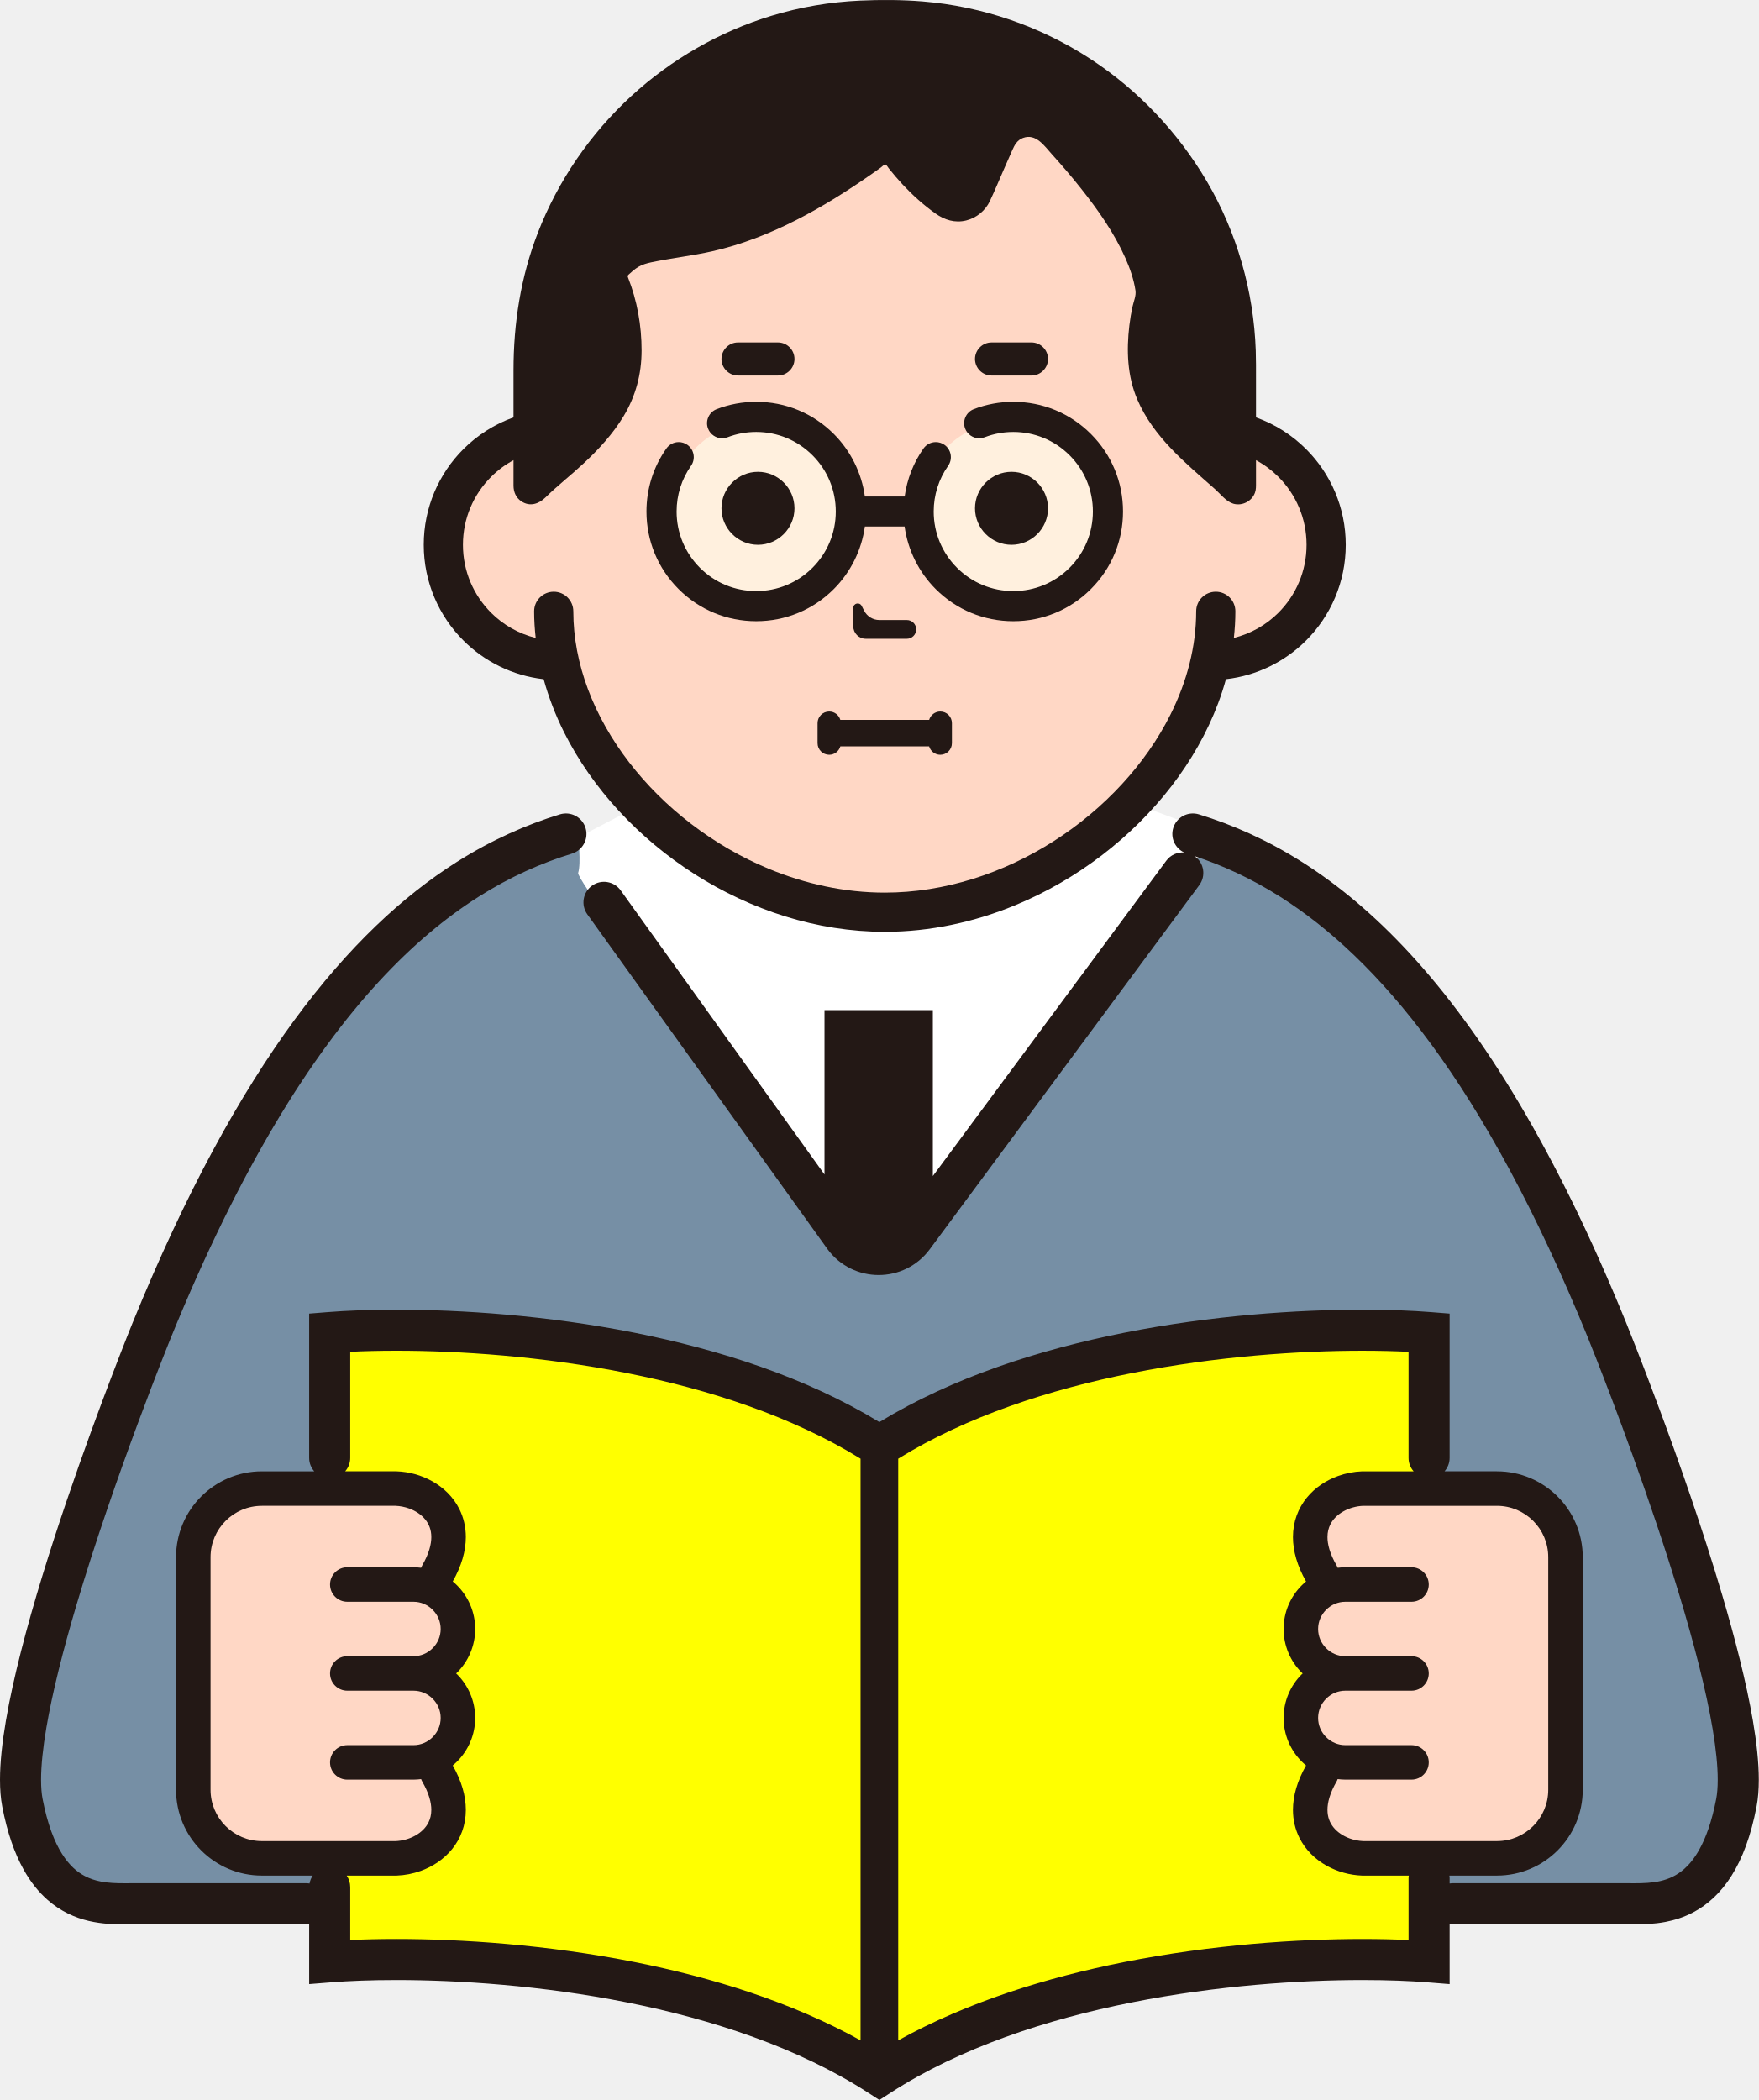
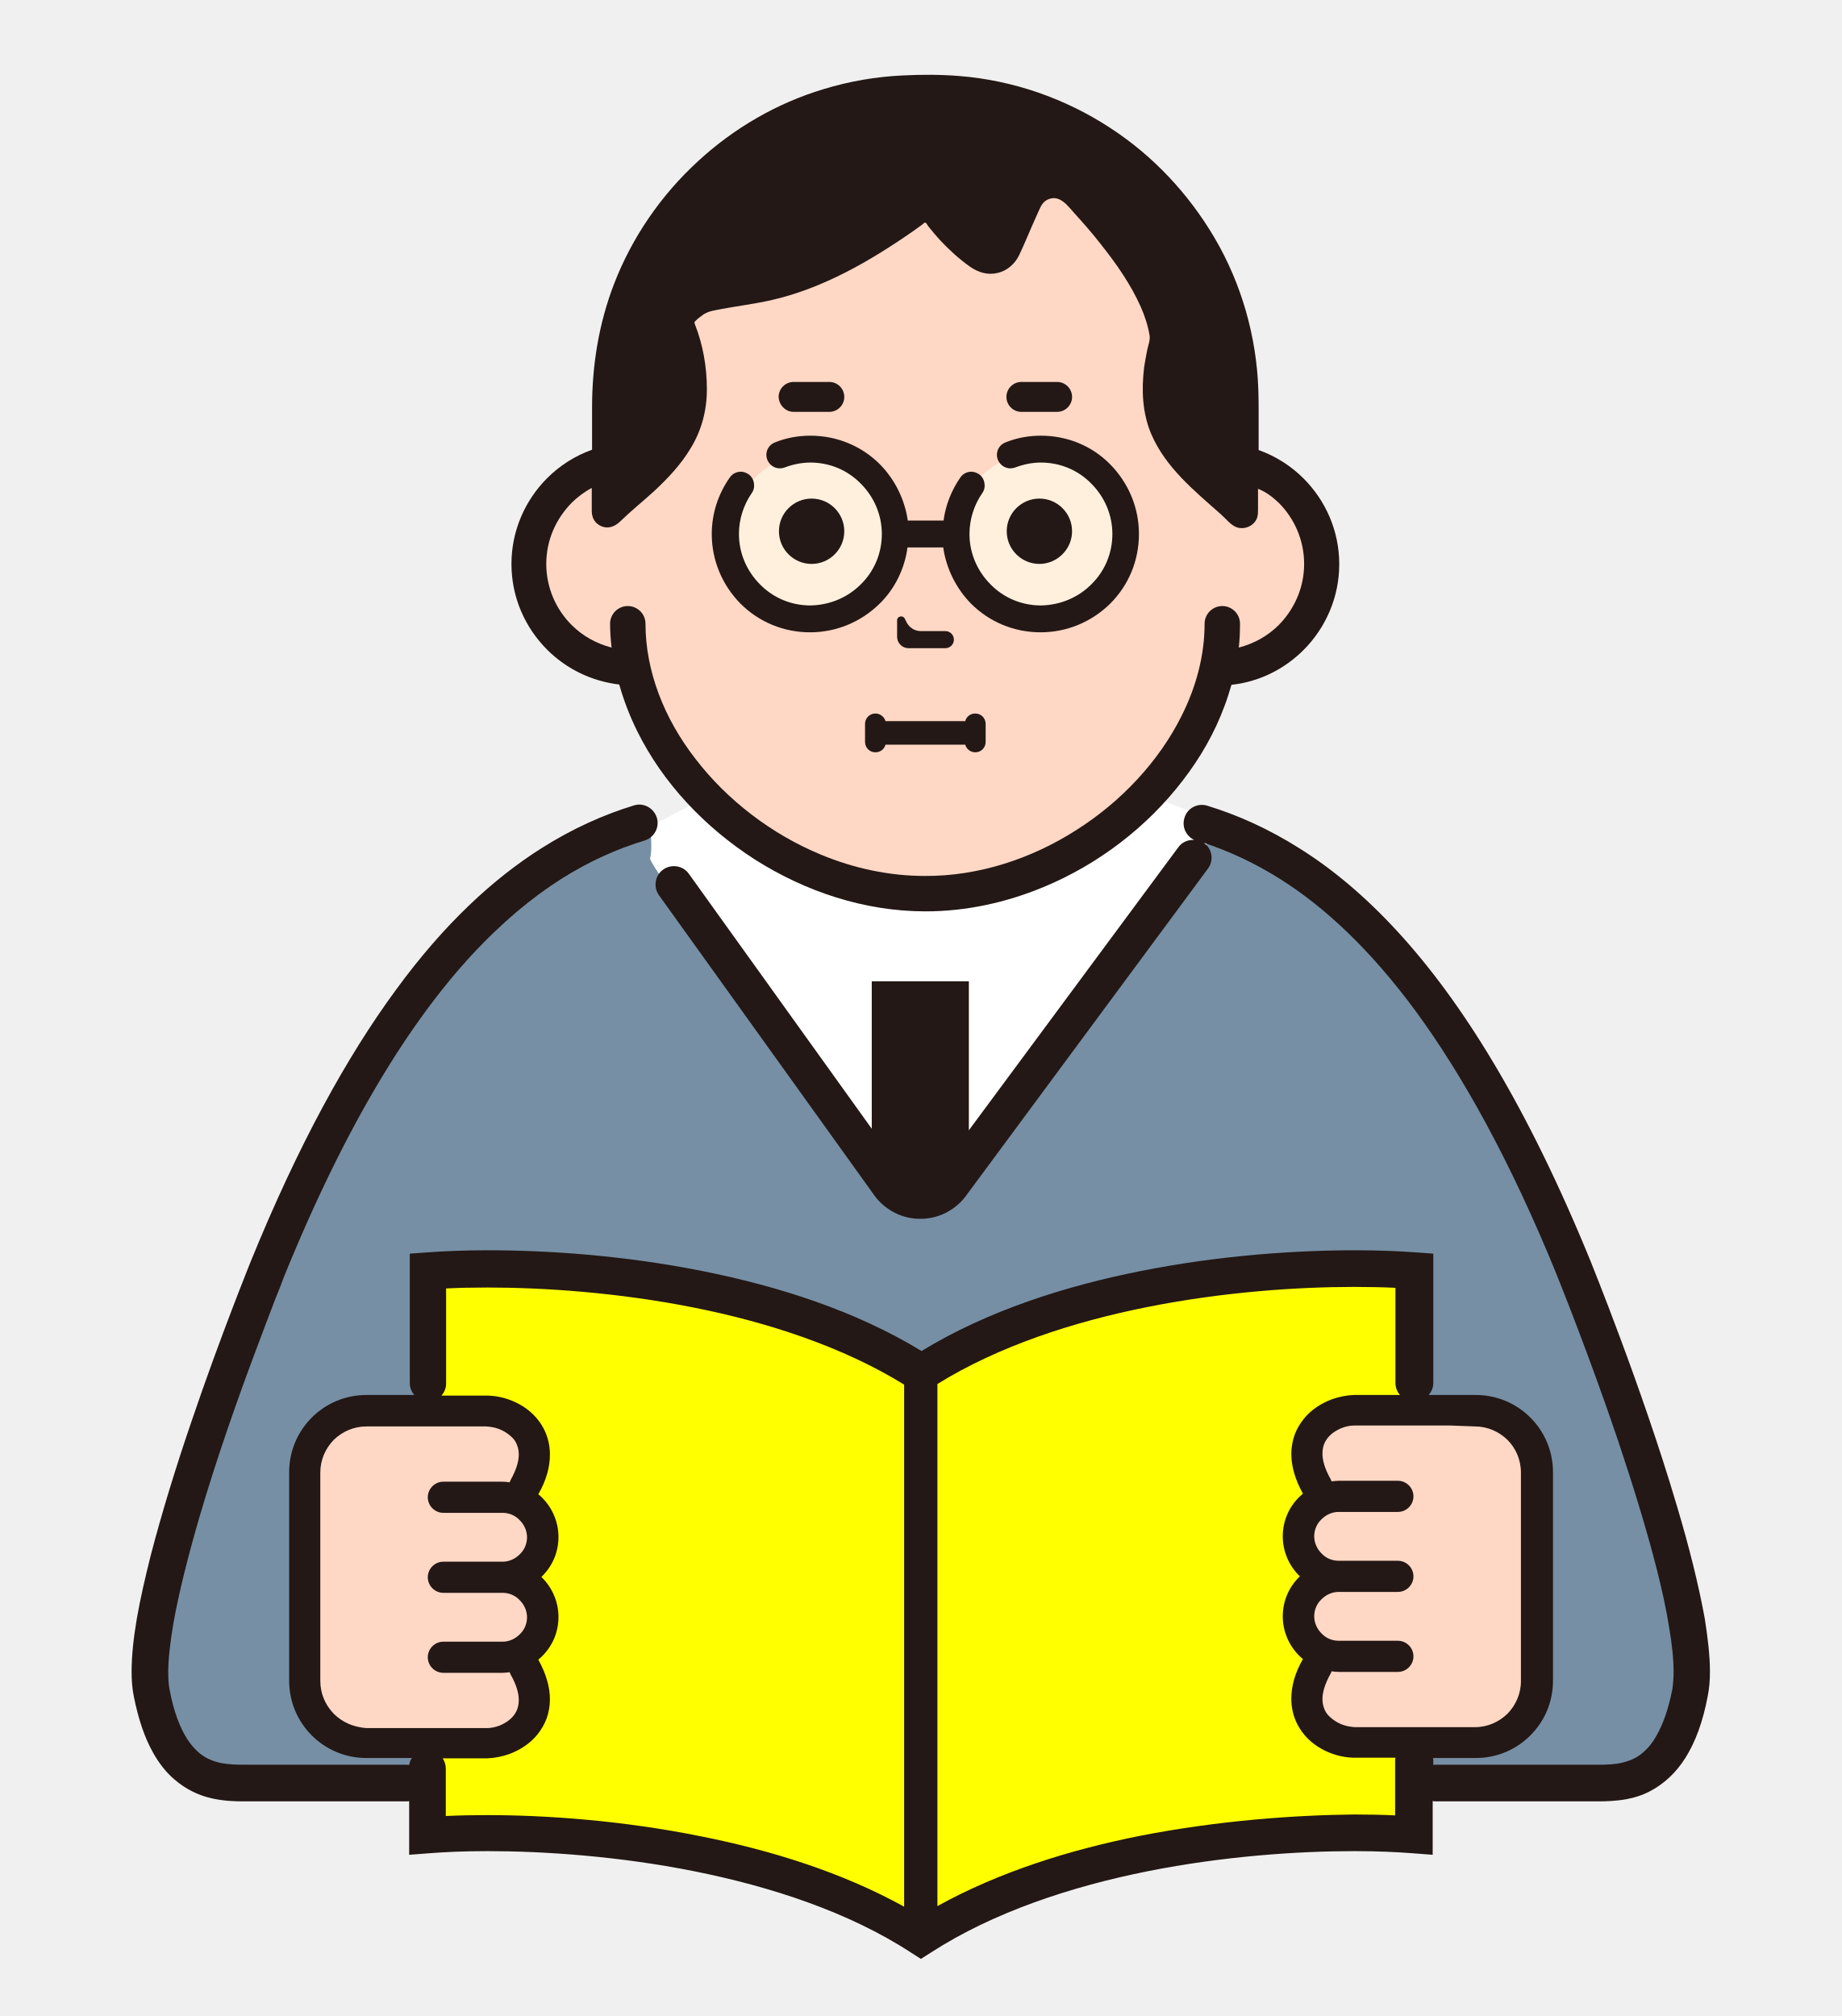
- <svg xmlns="http://www.w3.org/2000/svg" version="1.1" id="_x31_2" x="0px" y="0px" viewBox="0 0 603 720" style="enable-background:new 0 0 603 720;" xml:space="preserve">
+ <svg xmlns="http://www.w3.org/2000/svg" version="1.1" id="_x31_2" x="0px" y="0px" viewBox="0 0 603 660.3" style="enable-background:new 0 0 603 660.3;" xml:space="preserve">
  <style type="text/css">
	.st0{fill:#768FA5;}
	.st1{fill:#FFFFFF;}
- 	.st2{fill:#FF6F3D;}
+ 	.st2{fill:#FFFF00;}
	.st3{fill:#FFE6D4;}
	.st4{fill:#FFD7C5;}
	.st5{fill:#FFF0DE;}
	.st6{fill:#231815;}
</style>
  <g>
-     <path class="st0" d="M497.813,652.722c0,0,48.995,0,60.082,0s30.491,1.385,37.421-34.642c6.93-36.028-44.35-162.012-44.35-162.012   c-48.052-117.986-98.483-156.782-141.997-170.128H194.031c-43.513,13.346-93.944,52.143-141.997,170.128   c0,0-51.279,125.984-44.35,162.012s26.332,34.642,37.42,34.642s60.082,0,60.082,0H497.813z" style="opacity: 1;" />
-     <path class="st1" d="M198.216,287.128c0,0,1.074,8.706,0.009,12.158c-1.065,3.452,89.967,121.547,89.967,121.547   s9.719,7.573,16.644,6.801c6.923-0.771,16.22-12.583,16.22-12.583l95.765-129.111l-46.992-17.654   c-39.807-25.617-90.699-26.451-131.324-2.154L198.216,287.128z" style="opacity: 1;" />
-     <path class="st2" d="M301.498,495.855c-60.088-38.863-152.658-41.849-188.458-38.98v215.762c35.8-2.868,128.37,0.117,188.458,38.98   c60.092-38.863,152.661-41.848,188.462-38.98V456.875C454.159,454.007,361.591,456.992,301.498,495.855z" style="opacity: 1; stroke: none; stroke-width: 7px; fill: rgb(255, 255, 0);" />
-     <ellipse class="st3" cx="303.334" cy="109.11" rx="113.488" ry="107.475" style="opacity: 1; stroke: none; stroke-width: 7px;" />
-     <path class="st4" d="M417.49,147.118L417.49,147.118v-11.714c0-52.776-55.067-103.161-113.488-103.161   S190.514,82.628,190.514,135.404v11.89c-20.193,1.852-36.011,18.823-36.011,39.495c0,21.296,16.784,38.668,37.847,39.625   c10.003,46.174,59.488,86.345,111.651,86.345c52.146,0,101.615-40.144,111.641-86.298h1.846c21.914,0,39.679-17.762,39.679-39.672   C457.168,164.88,439.403,147.118,417.49,147.118z" style="opacity: 1;" />
-     <path class="st5" d="M292.728,175.969c0,17.523-14.208,31.728-31.733,31.728c-17.526,0-31.734-14.205-31.734-31.728   c0-17.522,14.208-31.727,31.734-31.727C278.52,144.242,292.728,158.447,292.728,175.969z" style="opacity: 1;" />
-     <path class="st5" d="M378.525,175.969c0,17.523-14.208,31.728-31.733,31.728c-17.526,0-31.734-14.205-31.734-31.728   c0-17.522,14.208-31.727,31.734-31.727C364.317,144.242,378.525,158.447,378.525,175.969z" style="opacity: 1;" />
-     <path class="st4" d="M464.837,606.2h5.947l-0.132-2.25h-5.815c-7.547,0-13.722-6.174-13.722-13.72s6.175-13.719,13.722-13.719   h4.207l-0.251-4.282h-1.715c-7.547,0-21.084-6.173-21.084-13.719s13.538-13.719,21.084-13.719h0.106l-0.251-4.29   c-7.479-0.08-13.576-6.215-13.576-13.711c0-7.546,6.175-13.72,13.721-13.72h52.741c7.557,3.723,14.994,11.507,14.994,24.694v49.821   c-0.329,21.3-1.7,35.988-6.516,46.227c-1.898,1.292-4.055,2.075-6.344,2.075l-57.117-2.25c-7.547,0-13.722-6.173-13.722-13.719   S457.29,606.2,464.837,606.2z" style="opacity: 1;" />
-     <path class="st4" d="M138.163,606.2h-5.948l0.132-2.25h5.816c7.547,0,13.721-6.174,13.721-13.72s-6.175-13.719-13.721-13.719   h-4.207l0.251-4.282h1.714c7.548,0,21.084-6.173,21.084-13.719s-13.537-13.719-21.084-13.719h-0.106l0.251-4.29   c7.48-0.08,13.576-6.215,13.576-13.711c0-7.546-6.174-13.72-13.721-13.72h-52.74c-7.558,3.723-14.995,11.507-14.995,24.694v49.821   c0.329,21.3,1.7,35.988,6.517,46.227c1.898,1.292,4.054,2.075,6.343,2.075l57.117-2.25c7.547,0,13.721-6.173,13.721-13.719   S145.71,606.2,138.163,606.2z" style="opacity: 1;" />
-     <path class="st6" d="M590.416,546.731c-13.462-45.508-32.887-93.201-32.93-93.316c-24.251-59.533-49.231-99.471-74.042-126.419   c-12.403-13.468-24.769-23.673-36.916-31.378c-12.145-7.707-24.066-12.904-35.494-16.407c-3.717-1.14-7.655,0.948-8.795,4.665   c-1.038,3.383,0.617,6.925,3.724,8.398c-2.305-0.146-4.634,0.831-6.11,2.826v0l-80.028,108.12v-56.891h-18.572h-18.572v56.356   l-69.875-97.411c-2.266-3.159-6.665-3.883-9.824-1.618c-3.16,2.266-3.884,6.663-1.618,9.822l82.36,114.815l0.034,0.046   c2.146,2.904,4.903,5.139,7.923,6.61c3.022,1.475,6.301,2.205,9.572,2.205c3.271,0,6.55-0.73,9.572-2.205   c3.02-1.471,5.778-3.707,7.923-6.61l92.423-124.866c2.313-3.125,1.654-7.533-1.471-9.845c-0.063-0.047-0.134-0.074-0.199-0.118   c9.524,3.138,19.355,7.571,29.484,13.995c16.566,10.513,33.959,26.345,51.733,50.567c17.767,24.215,35.877,56.815,53.728,100.651   c0-0.001,0.04,0.097,0.123,0.303c1.288,3.182,12.465,30.984,23.276,63.125c5.405,16.065,10.718,33.218,14.649,48.842   c1.966,7.809,3.586,15.235,4.703,21.912c1.12,6.672,1.727,12.609,1.723,17.308c0.002,2.618-0.189,4.845-0.517,6.538   c-1.499,7.805-3.581,13.432-5.814,17.422c-1.679,2.998-3.426,5.084-5.159,6.616c-2.603,2.281-5.225,3.426-8.09,4.114   c-2.855,0.676-5.914,0.792-8.949,0.787c-0.833,0-1.664-0.007-2.495-0.007c-5.544,0-20.564,0-34.199,0c-6.817,0-13.288,0-18.055,0   c-4.767,0-7.821,0-7.829,0c-0.278,0-0.543,0.05-0.813,0.082v-1.856c0-0.29-0.051-0.567-0.086-0.848h16.274   c8.115,0.003,15.516-3.305,20.827-8.625c5.321-5.311,8.629-12.71,8.626-20.822v-79.715c0.003-8.113-3.306-15.512-8.626-20.823   c-5.311-5.32-12.712-8.628-20.827-8.625h-9.223h-8.701c1.067-1.234,1.735-2.822,1.735-4.581v-49.492l-6.477-0.519   c-6.331-0.507-14.251-0.831-23.381-0.831c-22.204,0.003-51.546,1.912-81.854,7.94c-28.836,5.752-58.552,15.209-83.789,30.597   c-25.235-15.388-54.951-24.845-83.786-30.597c-30.308-6.029-59.65-7.937-81.854-7.94c-9.13,0-17.05,0.323-23.382,0.831l-6.477,0.52   v49.492c0,1.759,0.668,3.347,1.735,4.581h-8.7h-9.224c-8.115-0.003-15.515,3.305-20.826,8.625c-5.321,5.31-8.63,12.71-8.627,20.823   v79.715c-0.003,8.113,3.306,15.512,8.627,20.822c5.311,5.32,12.712,8.628,20.826,8.625h17.407   c-0.546,0.801-0.916,1.725-1.093,2.717c-0.31-0.042-0.617-0.095-0.938-0.095c0,0-48.995,0-60.082,0   c-0.831,0-1.662,0.007-2.495,0.007c-2.698,0.004-5.415-0.085-7.99-0.583c-1.934-0.373-3.775-0.96-5.547-1.893   c-2.647-1.414-5.247-3.565-7.816-7.617c-2.549-4.046-4.972-10.064-6.659-18.847c-0.328-1.692-0.52-3.92-0.517-6.538   c-0.004-4.851,0.643-11.02,1.833-17.956c2.076-12.155,5.78-26.685,10.173-41.534c6.589-22.287,14.72-45.334,21.194-62.77   c3.237-8.72,6.061-16.04,8.073-21.174c1.006-2.567,1.809-4.587,2.359-5.963c0.275-0.688,0.487-1.214,0.63-1.567   c0.142-0.353,0.213-0.526,0.213-0.527c23.802-58.453,48.064-96.906,71.359-122.189c11.65-12.648,23.054-22.018,34.102-29.028   c11.051-7.008,21.751-11.665,32.079-14.835c3.717-1.14,5.806-5.077,4.665-8.793c-1.14-3.716-5.078-5.805-8.795-4.665l0,0   c-11.428,3.503-23.349,8.7-35.494,16.407c-18.227,11.56-36.919,28.736-55.543,54.128C82.3,375.143,63.701,408.76,45.514,453.413   c-0.032,0.08-11.319,27.807-22.642,61.11c-5.662,16.657-11.335,34.703-15.622,51.465c-2.143,8.384-3.942,16.447-5.216,23.896   c-1.271,7.455-2.03,14.279-2.034,20.328c0.002,3.274,0.221,6.327,0.771,9.197c1.718,8.922,4.199,15.989,7.351,21.632   c2.361,4.227,5.117,7.644,8.131,10.301c4.518,4.004,9.567,6.19,14.182,7.263c4.624,1.084,8.854,1.157,12.175,1.162   c0.905,0,1.743-0.007,2.495-0.007c11.088,0,60.082,0,60.082,0c0.278,0,0.543-0.05,0.813-0.082v20.584l7.603-0.609   c5.875-0.472,13.462-0.786,22.254-0.786c21.398-0.003,49.954,1.863,79.105,7.669c29.158,5.79,58.892,15.563,82.713,30.991   l3.824,2.473l3.824-2.473c23.822-15.427,53.558-25.2,82.716-30.99c29.152-5.806,57.708-7.673,79.105-7.669   c8.792,0,16.379,0.314,22.253,0.786l7.604,0.61v-20.584c0.27,0.031,0.535,0.082,0.813,0.082c0.008,0,3.062,0,7.829,0   c14.299,0,43.938,0,52.254,0c0.752,0,1.59,0.007,2.495,0.007c2.952-0.004,6.622-0.065,10.649-0.836   c3.018-0.579,6.25-1.574,9.453-3.263c4.816-2.518,9.459-6.639,13.173-12.58c3.733-5.947,6.631-13.645,8.564-23.68   c0.549-2.869,0.769-5.922,0.771-9.196c-0.004-6.05-0.763-12.874-2.034-20.328C598.735,576.854,594.904,561.916,590.416,546.731z    M513.189,516.278c4.885,0.003,9.254,1.963,12.462,5.161c3.199,3.207,5.159,7.575,5.162,12.46v79.715   c-0.003,4.884-1.963,9.252-5.162,12.459c-3.208,3.198-7.576,5.158-12.462,5.161h-45.832c-1.522-0.06-3.123-0.369-4.613-0.912   c-2.272-0.821-4.242-2.163-5.543-3.776c-0.657-0.81-1.163-1.686-1.518-2.665c-0.353-0.981-0.563-2.072-0.564-3.366   c-0.001-2.424,0.766-5.654,3.139-9.744c0.149-0.256,0.252-0.524,0.359-0.792c0.864,0.108,1.737,0.182,2.628,0.182h22.684   c3.267,0,5.915-2.648,5.915-5.914c0-3.266-2.648-5.913-5.915-5.913l-22.684,0c-2.563-0.002-4.868-1.036-6.587-2.746   c-1.71-1.718-2.745-4.024-2.747-6.586c0.001-2.562,1.037-4.868,2.747-6.586c1.719-1.711,4.024-2.745,6.587-2.747h22.684   c3.267,0,5.915-2.648,5.915-5.913c0-3.266-2.648-5.913-5.915-5.913v0h-22.684c-2.563-0.002-4.868-1.036-6.587-2.746   c-1.71-1.719-2.745-4.024-2.747-6.586c0.001-2.562,1.036-4.867,2.747-6.586c1.719-1.71,4.024-2.745,6.587-2.746h22.684   c3.267,0,5.915-2.648,5.915-5.913c0-3.266-2.648-5.914-5.915-5.914l-22.684,0c-0.891,0-1.764,0.074-2.628,0.182   c-0.107-0.268-0.21-0.536-0.359-0.792c-2.373-4.092-3.14-7.321-3.139-9.745c0.005-1.724,0.367-3.091,0.97-4.312   c0.902-1.813,2.453-3.359,4.498-4.509c2.017-1.14,4.485-1.812,6.781-1.896h36.6H513.189z M77.349,626.073   c-3.199-3.208-5.159-7.575-5.162-12.459v-79.715c0.003-4.884,1.963-9.252,5.162-12.46c3.208-3.198,7.577-5.158,12.462-5.161h9.224   h36.609c1.521,0.06,3.122,0.369,4.613,0.911c2.272,0.821,4.241,2.162,5.543,3.775c0.657,0.81,1.163,1.686,1.518,2.665   c0.353,0.981,0.563,2.072,0.564,3.366c0.001,2.423-0.766,5.653-3.139,9.745c-0.149,0.256-0.252,0.525-0.359,0.792   c-0.864-0.109-1.737-0.183-2.628-0.182h-22.684c-3.267,0-5.915,2.647-5.915,5.914c0,3.266,2.648,5.914,5.915,5.914l22.684,0   c2.563,0.002,4.868,1.036,6.587,2.746c1.71,1.719,2.745,4.024,2.747,6.586c-0.001,2.562-1.036,4.867-2.747,6.586   c-1.719,1.71-4.024,2.745-6.587,2.746h-22.684c-3.267,0-5.915,2.647-5.915,5.914c0,3.266,2.648,5.914,5.915,5.914v0h22.684   c2.562,0.002,4.868,1.036,6.587,2.747c1.711,1.719,2.746,4.024,2.747,6.586c-0.001,2.562-1.036,4.867-2.747,6.586   c-1.719,1.71-4.024,2.745-6.587,2.746h-22.684c-3.267,0-5.915,2.647-5.915,5.914c0,3.266,2.648,5.914,5.915,5.914l22.684,0   c0.891,0,1.764-0.074,2.628-0.182c0.107,0.267,0.211,0.536,0.359,0.792v0c2.373,4.09,3.14,7.32,3.139,9.744   c-0.005,1.724-0.367,3.091-0.97,4.312c-0.902,1.813-2.453,3.359-4.499,4.509c-2.018,1.14-4.485,1.813-6.781,1.897H89.811   C84.926,631.231,80.557,629.271,77.349,626.073z M135.856,664.79c-5.777,0-11.065,0.13-15.776,0.354v-18.128   c0-1.467-0.45-2.827-1.218-3.955h17.064l0.099-0.004c2.796-0.104,5.591-0.647,8.269-1.618c4.007-1.458,7.798-3.89,10.688-7.435   c1.439-1.77,2.636-3.819,3.46-6.097c0.826-2.277,1.272-4.776,1.271-7.392c-0.001-4.807-1.491-9.926-4.484-15.218   c0.515-0.426,1.009-0.875,1.48-1.347c3.817-3.808,6.213-9.126,6.212-14.949c0.001-5.823-2.394-11.141-6.212-14.95   c-0.104-0.104-0.22-0.195-0.326-0.297c0.106-0.102,0.223-0.193,0.326-0.297c3.817-3.808,6.213-9.126,6.212-14.949   c0.001-5.823-2.395-11.141-6.212-14.949c-0.471-0.472-0.965-0.921-1.48-1.347c2.993-5.293,4.483-10.411,4.484-15.218   c0.005-3.488-0.799-6.766-2.214-9.592c-2.126-4.256-5.524-7.431-9.296-9.544c-3.787-2.116-7.987-3.246-12.179-3.405l-0.106-0.004   h-17.573c1.067-1.234,1.735-2.822,1.735-4.581v-36.392c4.632-0.232,9.931-0.373,15.778-0.373   c21.398-0.003,49.953,1.863,79.104,7.67c28.099,5.581,56.718,14.876,80.079,29.349v199.432   c-23.769-13.192-50.923-21.56-77.332-26.828C187.402,666.701,158.06,664.793,135.856,664.79z M385.289,672.73   c-26.41,5.267-53.564,13.636-77.335,26.827V500.125c23.363-14.474,51.982-23.769,80.082-29.35   c29.151-5.806,57.707-7.673,79.105-7.669c5.847,0,11.146,0.141,15.778,0.373v36.392c0,1.759,0.668,3.347,1.735,4.581h-17.569   l-0.11,0.004c-2.796,0.104-5.591,0.647-8.269,1.617c-4.007,1.458-7.798,3.889-10.688,7.435c-1.439,1.77-2.636,3.819-3.46,6.097   c-0.826,2.277-1.272,4.776-1.271,7.392c0.001,4.807,1.491,9.925,4.484,15.218c-0.515,0.426-1.009,0.875-1.48,1.347   c-3.817,3.808-6.213,9.126-6.212,14.949c-0.001,5.823,2.395,11.141,6.212,14.949c0.104,0.104,0.22,0.195,0.326,0.297   c-0.106,0.102-0.223,0.193-0.326,0.297c-3.817,3.808-6.213,9.126-6.211,14.95c-0.001,5.823,2.395,11.141,6.212,14.949   c0.471,0.472,0.965,0.92,1.48,1.347c-2.993,5.292-4.483,10.411-4.484,15.217c-0.005,3.488,0.799,6.766,2.214,9.592   c2.126,4.256,5.524,7.431,9.295,9.545c3.787,2.116,7.986,3.246,12.178,3.406l0.106,0.004h15.925   c-0.034,0.281-0.086,0.557-0.086,0.848v21.235c-4.712-0.224-10-0.353-15.776-0.354C444.94,664.793,415.597,666.701,385.289,672.73z   " style="opacity: 1;" />
-     <path class="st6" d="M322.38,243.946c-1.81,0-3.343,1.213-3.826,2.877h-30.438c-0.481-1.66-2.015-2.877-3.829-2.877   c-2.196,0-3.983,1.786-3.983,3.982v6.872c0,2.197,1.787,3.984,3.983,3.984c1.81,0,3.343-1.214,3.826-2.877h30.438   c0.48,1.659,2.014,2.877,3.828,2.877c2.196,0,3.983-1.787,3.983-3.984v-6.872C326.363,245.733,324.576,243.946,322.38,243.946z" style="opacity: 1;" />
-     <path class="st6" d="M272.391,174.278L272.391,174.278c0-6.882-5.631-12.513-12.514-12.513c-6.884,0-12.516,5.631-12.516,12.512   v0.001c0,6.881,5.632,12.512,12.516,12.512C266.76,186.789,272.391,181.159,272.391,174.278z" style="opacity: 1;" />
-     <path class="st6" d="M359.307,174.278L359.307,174.278c0-6.882-5.632-12.513-12.515-12.513c-6.883,0-12.516,5.631-12.516,12.512   v0.001c0,6.881,5.632,12.512,12.516,12.512C353.674,186.789,359.307,181.159,359.307,174.278z" style="opacity: 1;" />
-     <path class="st6" d="M310.905,219.011c1.776,0,3.215-1.44,3.215-3.215s-1.439-3.214-3.215-3.214h-9.396   c-2.21,0-4.235-1.238-5.242-3.205l-0.845-1.646c-0.727-1.421-2.873-0.903-2.873,0.693v6.288c0,2.374,1.925,4.299,4.299,4.299   H310.905z" style="opacity: 1;" />
-     <path class="st6" d="M339.948,128.749h13.688c3.118,0,5.67-2.552,5.67-5.67c0-3.119-2.552-5.67-5.67-5.67h-13.688   c-3.119,0-5.672,2.551-5.672,5.67C334.276,126.197,336.829,128.749,339.948,128.749z" style="opacity: 1;" />
-     <path class="st6" d="M253.033,128.749h13.688c3.119,0,5.67-2.552,5.67-5.67c0-3.119-2.551-5.67-5.67-5.67h-13.688   c-3.119,0-5.672,2.551-5.672,5.67C247.361,126.197,249.914,128.749,253.033,128.749z" style="opacity: 1;" />
-     <path class="st6" d="M347.399,137.766c-4.667,0-9.223,0.847-13.543,2.515c-2.657,1.027-3.984,4.023-2.958,6.679   c0.764,1.977,2.701,3.305,4.82,3.305c0.637,0,1.263-0.117,1.861-0.348c3.129-1.208,6.435-1.82,9.825-1.821   c7.283,0.002,14.136,2.841,19.295,7.99c5.151,5.158,7.99,12.01,7.991,19.292c-0.002,7.281-2.84,14.132-7.991,19.29   c-5.16,5.152-12.012,7.989-19.295,7.99c-7.284-0.002-14.137-2.839-19.296-7.99c-5.152-5.158-7.99-12.01-7.992-19.291   c0.002-5.646,1.712-11.064,4.944-15.667c0.794-1.129,1.1-2.499,0.863-3.858c-0.236-1.359-0.989-2.544-2.118-3.338   c-0.875-0.615-1.902-0.94-2.967-0.94c-1.683,0-3.263,0.82-4.23,2.195c-3.408,4.841-5.631,10.52-6.447,16.457h-13.639   c-1.112-8.082-4.881-15.677-10.657-21.445c-7.098-7.104-16.542-11.017-26.604-11.017c-4.667,0-9.224,0.847-13.543,2.515   c-2.657,1.027-3.985,4.023-2.958,6.679c0.764,1.977,2.701,3.305,4.819,3.305c0.637,0,1.263-0.117,1.861-0.348   c3.129-1.208,6.434-1.82,9.824-1.821c7.284,0.002,14.135,2.841,19.294,7.99c5.152,5.158,7.99,12.01,7.993,19.292   c-0.002,7.281-2.84,14.132-7.991,19.29c-5.16,5.152-12.012,7.989-19.296,7.99c-7.283-0.002-14.136-2.839-19.295-7.99   c-5.152-5.158-7.99-12.01-7.993-19.291c0.002-5.646,1.713-11.064,4.945-15.667c0.794-1.129,1.1-2.499,0.863-3.858   c-0.237-1.359-0.989-2.544-2.118-3.338c-0.875-0.615-1.901-0.94-2.966-0.94c-1.683,0-3.263,0.82-4.23,2.195   c-4.468,6.346-6.827,13.818-6.826,21.608c-0.002,10.052,3.911,19.497,11.019,26.594c7.097,7.105,16.541,11.017,26.609,11.017   c10.05,0,19.494-3.912,26.591-11.016c5.776-5.768,9.545-13.363,10.658-21.444h13.622c1.112,8.081,4.882,15.676,10.657,21.444   c7.098,7.105,16.542,11.017,26.601,11.017h0.009c10.05,0,19.495-3.913,26.591-11.016c7.108-7.099,11.021-16.544,11.019-26.595   c0.002-10.052-3.911-19.498-11.018-26.596C366.905,141.678,357.462,137.766,347.399,137.766z" style="opacity: 1;" />
-     <path class="st6" d="M430.532,120.221c-0.687-20.327-6.452-40.502-16.772-58.045c-9.86-16.76-23.451-31.201-39.751-41.865   c-17.213-11.26-37.158-18.14-57.664-19.819c-7.084-0.58-14.349-0.607-21.455-0.288c-10.321,0.463-20.578,2.221-30.46,5.232   c-17.791,5.422-34.272,14.901-47.965,27.478c-14.078,12.928-25.148,29.061-32.06,46.885c-5.871,15.137-8.346,31.01-8.346,47.194   c0,5.371,0,10.742,0,16.113c-6.532,2.336-12.395,6.085-17.186,10.881c-8.386,8.374-13.593,20.014-13.589,32.802v0.001   c-0.003,12.788,5.204,24.428,13.589,32.802c7.203,7.211,16.827,12.061,27.517,13.278c1.717,6.212,4.046,12.282,6.965,18.117   c9.734,19.434,25.584,36.444,44.783,48.71c19.201,12.25,41.829,19.773,65.197,19.781c15.575-0.001,30.833-3.355,44.954-9.21   c21.18-8.794,39.843-23.189,53.356-40.74c6.753-8.779,12.214-18.359,16.002-28.452c1.013-2.7,1.896-5.441,2.661-8.209   c10.679-1.222,20.292-6.069,27.489-13.274c8.386-8.374,13.593-20.014,13.589-32.802v-0.001   c0.003-12.789-5.204-24.428-13.589-32.802c-4.79-4.795-10.651-8.544-17.182-10.88c0-4.379,0-8.758,0-13.136   C430.614,126.72,430.643,123.469,430.532,120.221z M438.293,163.488c5.975,5.984,9.65,14.18,9.653,23.301v0.001   c-0.003,9.121-3.678,17.316-9.653,23.301c-4.16,4.152-9.405,7.156-15.27,8.626c0.329-3.023,0.517-6.063,0.517-9.12   c0-3.71-3.008-6.718-6.719-6.718s-6.719,3.008-6.719,6.718c0.001,12.018-3.137,24.041-8.807,35.379   c-8.491,17.001-22.719,32.38-39.995,43.394c-17.274,11.03-37.519,17.678-57.966,17.67c-13.636,0.001-27.168-2.944-39.804-8.185   c-18.953-7.851-35.845-20.897-47.853-36.521c-6.008-7.808-10.798-16.25-14.072-24.979c-3.276-8.732-5.039-17.742-5.039-26.758   c0-3.71-3.008-6.718-6.719-6.718s-6.719,3.008-6.719,6.718c0,3.059,0.205,6.1,0.535,9.124c-5.872-1.468-11.122-4.474-15.287-8.63   c-5.975-5.984-9.65-14.18-9.653-23.301v-0.001c0.003-9.121,3.678-17.317,9.653-23.301c2.267-2.262,4.853-4.191,7.684-5.719   c-0.002,2.921-0.014,5.844,0,8.765c0.011,2.169,0.863,4.156,2.723,5.374c2.899,1.9,5.945,0.894,8.233-1.352   c4.148-4.07,8.757-7.652,13.009-11.611c5.206-4.849,10.101-10.138,13.784-16.257c4.17-6.928,6.153-14.425,6.162-22.492   c0.009-8.597-1.507-17.092-4.659-25.096c-0.273-0.693,0.11-0.833,0.618-1.31c0.351-0.329,0.708-0.652,1.079-0.961   c0.598-0.5,1.227-0.967,1.902-1.359c1.37-0.796,2.893-1.228,4.435-1.551c6.919-1.448,13.961-2.216,20.869-3.774   c19.912-4.49,38.25-15.017,54.828-26.617c0.986-0.689,1.968-1.386,2.944-2.088c0.363-0.262,1.043-0.982,1.452-1.051   c0.41-0.07,0.96,0.921,1.297,1.347c1.492,1.886,3.055,3.715,4.694,5.475c3.414,3.669,7.158,7.039,11.24,9.953   c3.154,2.252,6.707,3.374,10.567,2.427c3.56-0.874,6.573-3.346,8.138-6.658c1.727-3.651,3.263-7.404,4.889-11.1   c0.926-2.106,1.853-4.212,2.78-6.318c0.803-1.824,1.694-3.49,3.714-4.232c4.433-1.63,7.318,2.774,9.882,5.607   c3.463,3.828,6.825,7.749,10.03,11.796c5.832,7.362,11.353,15.202,15.179,23.819c1.566,3.526,2.847,7.223,3.436,11.046   c0.281,1.821-0.578,3.667-0.976,5.453c-0.481,2.16-0.85,4.343-1.111,6.54c-1.025,8.615-0.721,17.383,2.732,25.442   c5.503,12.842,16.473,21.72,26.66,30.74c1.875,1.66,3.799,4.264,6.261,4.976c3.009,0.871,6.358-0.838,7.412-3.785   c0.397-1.11,0.352-2.248,0.352-3.401c0-1.601,0-3.201,0-4.802c0-0.981,0-1.961,0-2.942   C433.443,159.299,436.028,161.227,438.293,163.488z" style="opacity: 1;" />
+     <path class="st0" d="M469.8,584.2c0,0,42,0,51.5,0s26.1,1.2,32.1-29.7c5.9-30.9-38-138.9-38-138.9   C474.2,314.4,431,281.2,393.7,269.7H209.4c-37.3,11.4-80.5,44.7-121.7,145.9c0,0-44,108-38,138.9s22.5,29.7,32,29.7s51.5,0,51.5,0   H469.8L469.8,584.2z" />
+     <path class="st1" d="M212.9,270.7c0,0,0.9,7.5,0,10.4c-0.9,3,77.1,104.2,77.1,104.2s8.3,6.5,14.3,5.8c5.9-0.7,13.9-10.8,13.9-10.8   l82.1-110.7L360,254.5c-34.1-22-77.8-22.7-112.6-1.8L212.9,270.7z" />
+     <path class="st2" d="M301.5,449.7c-51.5-33.3-130.9-35.9-161.6-33.4v185c30.7-2.5,110.1,0.1,161.6,33.4   c51.5-33.3,130.9-35.9,161.6-33.4v-185C432.4,413.8,353,416.4,301.5,449.7z" />
+     <ellipse class="st3" cx="303.1" cy="118.1" rx="97.3" ry="92.1" />
+     <path class="st4" d="M400.9,150.7L400.9,150.7v-10c0-45.2-47.2-88.4-97.3-88.4s-97.3,43.2-97.3,88.4v10.2   c-17.3,1.6-30.9,16.1-30.9,33.9c0,18.3,14.4,33.2,32.4,34c8.6,39.6,51,74,95.7,74s87.1-34.4,95.7-74h1.6c18.8,0,34-15.2,34-34   C435,165.9,419.7,150.7,400.9,150.7z" />
+     <path class="st5" d="M294,175.4c0,15-12.2,27.2-27.2,27.2s-27.2-12.2-27.2-27.2s12.2-27.2,27.2-27.2S294,160.4,294,175.4z" />
+     <path class="st5" d="M367.5,175.4c0,15-12.2,27.2-27.2,27.2s-27.2-12.2-27.2-27.2s12.2-27.2,27.2-27.2   C355.4,148.2,367.5,160.4,367.5,175.4z" />
+     <path class="st4" d="M441.5,544.3h5.1l-0.1-1.9h-5c-6.5,0-11.8-5.3-11.8-11.8s5.3-11.8,11.8-11.8h3.6l-0.2-3.7h-1.5   c-6.5,0-18.1-5.3-18.1-11.8s11.6-11.8,18.1-11.8h0.1l-0.2-3.7c-6.4-0.1-11.6-5.3-11.6-11.8s5.3-11.8,11.8-11.8h45.2   c6.5,3.2,12.9,9.9,12.9,21.2v42.7c-0.3,18.3-1.5,30.9-5.6,39.6c-1.6,1.1-3.5,1.8-5.4,1.8l-49-1.9c-6.5,0-11.8-5.3-11.8-11.8   S435.1,544.3,441.5,544.3z" />
+     <path class="st4" d="M161.5,544.3h-5.1l0.1-1.9h5c6.5,0,11.8-5.3,11.8-11.8s-5.3-11.8-11.8-11.8h-3.6l0.2-3.7h1.5   c6.5,0,18.1-5.3,18.1-11.8s-11.6-11.8-18.1-11.8h-0.1l0.2-3.7c6.4-0.1,11.6-5.3,11.6-11.8s-5.3-11.8-11.8-11.8h-45.2   c-6.5,3.2-12.9,9.9-12.9,21.2v42.7c0.3,18.3,1.5,30.9,5.6,39.6c1.6,1.1,3.5,1.8,5.4,1.8l49-1.9c6.5,0,11.8-5.3,11.8-11.8   S167.9,544.3,161.5,544.3z" />
+     <path class="st6" d="M549.2,493.3c-11.5-39-28.2-79.9-28.2-80c-20.8-51-42.2-85.3-63.5-108.4c-10.6-11.5-21.2-20.3-31.7-26.9   c-10.4-6.6-20.6-11.1-30.4-14.1c-3.2-1-6.6,0.8-7.5,4c-0.9,2.9,0.5,5.9,3.2,7.2c-2-0.1-4,0.7-5.2,2.4l0,0l-68.6,92.7v-48.8h-15.9   h-15.9v48.3l-59.9-83.5c-1.9-2.7-5.7-3.3-8.4-1.4s-3.3,5.7-1.4,8.4l70.6,98.4l0,0c1.8,2.5,4.2,4.4,6.8,5.7c2.6,1.3,5.4,1.9,8.2,1.9   s5.6-0.6,8.2-1.9s5-3.2,6.8-5.7l79.2-107.1c2-2.7,1.4-6.5-1.3-8.4c-0.1,0-0.1-0.1-0.2-0.1c8.2,2.7,16.6,6.5,25.3,12   c14.2,9,29.1,22.6,44.4,43.4c15.2,20.8,30.8,48.7,46.1,86.3c0,0,0,0.1,0.1,0.3c1.1,2.7,10.7,26.6,20,54.1   c4.6,13.8,9.2,28.5,12.6,41.9c1.7,6.7,3.1,13.1,4,18.8c1,5.7,1.5,10.8,1.5,14.8c0,2.2-0.2,4.2-0.4,5.6c-1.3,6.7-3.1,11.5-5,14.9   c-1.4,2.6-2.9,4.4-4.4,5.7c-2.2,2-4.5,2.9-6.9,3.5s-5.1,0.7-7.7,0.7c-0.7,0-1.4,0-2.1,0c-4.8,0-17.6,0-29.3,0c-5.8,0-11.4,0-15.5,0   s-6.7,0-6.7,0c-0.2,0-0.5,0-0.7,0.1v-1.6c0-0.2,0-0.5-0.1-0.7h14c7,0,13.3-2.8,17.9-7.4c4.6-4.6,7.4-10.9,7.4-17.9v-68.3   c0-7-2.8-13.3-7.4-17.9s-10.9-7.4-17.9-7.4h-7.9h-7.5c0.9-1.1,1.5-2.4,1.5-3.9v-42.4l-5.6-0.4c-5.4-0.4-12.2-0.7-20-0.7   c-19,0-44.2,1.6-70.2,6.8c-24.7,4.9-50.2,13-71.8,26.2c-21.6-13.2-47.1-21.3-71.8-26.2c-26-5.2-51.1-6.8-70.2-6.8   c-7.8,0-14.6,0.3-20,0.7l-5.6,0.4V453c0,1.5,0.6,2.9,1.5,3.9h-7.5H120c-7,0-13.3,2.8-17.9,7.4s-7.4,10.9-7.4,17.9v68.3   c0,7,2.8,13.3,7.4,17.9c4.6,4.6,10.9,7.4,17.9,7.4h14.9c-0.5,0.7-0.8,1.5-0.9,2.3c-0.3,0-0.5-0.1-0.8-0.1c0,0-42,0-51.5,0   c-0.7,0-1.4,0-2.1,0c-2.3,0-4.6-0.1-6.9-0.5c-1.7-0.3-3.2-0.8-4.8-1.6c-2.3-1.2-4.5-3.1-6.7-6.5c-2.2-3.5-4.3-8.6-5.7-16.2   c-0.3-1.5-0.4-3.4-0.4-5.6c0-4.2,0.6-9.4,1.6-15.4c1.8-10.4,5-22.9,8.7-35.6c5.6-19.1,12.6-38.9,18.2-53.8   c2.8-7.5,5.2-13.8,6.9-18.2c0.9-2.2,1.6-3.9,2-5.1c0.2-0.6,0.4-1,0.5-1.3s0.2-0.5,0.2-0.5c20.4-50.1,41.2-83.1,61.2-104.8   c10-10.8,19.8-18.9,29.2-24.9c9.5-6,18.6-10,27.5-12.7c3.2-1,5-4.4,4-7.5c-1-3.2-4.4-5-7.5-4l0,0c-9.8,3-20,7.5-30.4,14.1   c-15.6,9.9-31.7,24.6-47.6,46.4c-16,21.8-31.9,50.6-47.5,88.9c0,0.1-9.7,23.8-19.4,52.4c-4.9,14.3-9.7,29.8-13.4,44.1   c-1.8,7.2-3.4,14.1-4.5,20.5s-1.7,12.2-1.7,17.4c0,2.8,0.2,5.4,0.7,7.9c1.5,7.6,3.6,13.7,6.3,18.5c2,3.6,4.4,6.6,7,8.8   c3.9,3.4,8.2,5.3,12.2,6.2s7.6,1,10.4,1c0.8,0,1.5,0,2.1,0c9.5,0,51.5,0,51.5,0c0.2,0,0.5,0,0.7-0.1v17.6l6.5-0.5   c5-0.4,11.5-0.7,19.1-0.7c18.3,0,42.8,1.6,67.8,6.6s50.5,13.3,70.9,26.6l3.3,2.1l3.3-2.1c20.4-13.2,45.9-21.6,70.9-26.6   s49.5-6.6,67.8-6.6c7.5,0,14,0.3,19.1,0.7l6.5,0.5v-17.6c0.2,0,0.5,0.1,0.7,0.1c0,0,2.6,0,6.7,0c12.3,0,37.7,0,44.8,0   c0.6,0,1.4,0,2.1,0c2.5,0,5.7-0.1,9.1-0.7c2.6-0.5,5.4-1.3,8.1-2.8c4.1-2.2,8.1-5.7,11.3-10.8s5.7-11.7,7.3-20.3   c0.5-2.5,0.7-5.1,0.7-7.9c0-5.2-0.7-11-1.7-17.4C556.3,519.1,553.1,506.3,549.2,493.3z M483,467.2c4.2,0,7.9,1.7,10.7,4.4   c2.7,2.7,4.4,6.5,4.4,10.7v68.3c0,4.2-1.7,7.9-4.4,10.7c-2.8,2.7-6.5,4.4-10.7,4.4h-39.3c-1.3-0.1-2.7-0.3-4-0.8   c-1.9-0.7-3.6-1.9-4.8-3.2c-0.6-0.7-1-1.4-1.3-2.3c-0.3-0.8-0.5-1.8-0.5-2.9c0-2.1,0.7-4.8,2.7-8.4c0.1-0.2,0.2-0.4,0.3-0.7   c0.7,0.1,1.5,0.2,2.3,0.2h19.4c2.8,0,5.1-2.3,5.1-5.1s-2.3-5.1-5.1-5.1h-19.4c-2.2,0-4.2-0.9-5.6-2.4c-1.5-1.5-2.4-3.5-2.4-5.6   c0-2.2,0.9-4.2,2.4-5.6c1.5-1.5,3.5-2.4,5.6-2.4h19.4c2.8,0,5.1-2.3,5.1-5.1s-2.3-5.1-5.1-5.1l0,0h-19.4c-2.2,0-4.2-0.9-5.6-2.4   c-1.5-1.5-2.4-3.5-2.4-5.6c0-2.2,0.9-4.2,2.4-5.6c1.5-1.5,3.5-2.4,5.6-2.4h19.4c2.8,0,5.1-2.3,5.1-5.1s-2.3-5.1-5.1-5.1h-19.4   c-0.8,0-1.5,0.1-2.3,0.2c-0.1-0.2-0.2-0.5-0.3-0.7c-2-3.5-2.7-6.3-2.7-8.4c0-1.5,0.3-2.7,0.8-3.7c0.8-1.6,2.1-2.9,3.9-3.9   c1.7-1,3.8-1.6,5.8-1.6H475L483,467.2L483,467.2z M109.3,561.3c-2.7-2.8-4.4-6.5-4.4-10.7v-68.3c0-4.2,1.7-7.9,4.4-10.7   c2.8-2.7,6.5-4.4,10.7-4.4h7.9h31.4c1.3,0.1,2.7,0.3,4,0.8c1.9,0.7,3.6,1.9,4.8,3.2c0.6,0.7,1,1.4,1.3,2.3c0.3,0.8,0.5,1.8,0.5,2.9   c0,2.1-0.7,4.8-2.7,8.4c-0.1,0.2-0.2,0.5-0.3,0.7c-0.7-0.1-1.5-0.2-2.3-0.2h-19.4c-2.8,0-5.1,2.3-5.1,5.1s2.3,5.1,5.1,5.1h19.4   c2.2,0,4.2,0.9,5.6,2.4c1.5,1.5,2.4,3.5,2.4,5.6c0,2.2-0.9,4.2-2.4,5.6c-1.5,1.5-3.5,2.4-5.6,2.4h-19.4c-2.8,0-5.1,2.3-5.1,5.1   s2.3,5.1,5.1,5.1l0,0h19.4c2.2,0,4.2,0.9,5.6,2.4c1.5,1.5,2.4,3.5,2.4,5.6c0,2.2-0.9,4.2-2.4,5.6c-1.5,1.5-3.5,2.4-5.6,2.4h-19.4   c-2.8,0-5.1,2.3-5.1,5.1s2.3,5.1,5.1,5.1h19.4c0.8,0,1.5-0.1,2.3-0.2c0.1,0.2,0.2,0.5,0.3,0.7l0,0c2,3.5,2.7,6.3,2.7,8.4   c0,1.5-0.3,2.7-0.8,3.7c-0.8,1.6-2.1,2.9-3.9,3.9c-1.7,1-3.8,1.6-5.8,1.6H120C115.8,565.7,112.1,564.1,109.3,561.3z M159.5,594.5   c-5,0-9.5,0.1-13.5,0.3v-15.5c0-1.3-0.4-2.4-1-3.4h14.6h0.1c2.4-0.1,4.8-0.6,7.1-1.4c3.4-1.3,6.7-3.3,9.2-6.4   c1.2-1.5,2.3-3.3,3-5.2c0.7-2,1.1-4.1,1.1-6.3c0-4.1-1.3-8.5-3.8-13c0.4-0.4,0.9-0.8,1.3-1.2c3.3-3.3,5.3-7.8,5.3-12.8   s-2.1-9.6-5.3-12.8c-0.1-0.1-0.2-0.2-0.3-0.3c0.1-0.1,0.2-0.2,0.3-0.3c3.3-3.3,5.3-7.8,5.3-12.8s-2.1-9.6-5.3-12.8   c-0.4-0.4-0.8-0.8-1.3-1.2c2.6-4.5,3.8-8.9,3.8-13c0-3-0.7-5.8-1.9-8.2c-1.8-3.6-4.7-6.4-8-8.2c-3.2-1.8-6.8-2.8-10.4-2.9h-0.1   h-15.1c0.9-1.1,1.5-2.4,1.5-3.9V422c4-0.2,8.5-0.3,13.5-0.3c18.3,0,42.8,1.6,67.8,6.6c24.1,4.8,48.6,12.8,68.7,25.2v171   c-20.4-11.3-43.7-18.5-66.3-23C203.7,596.2,178.5,594.5,159.5,594.5z M373.3,601.3c-22.6,4.5-45.9,11.7-66.3,23v-171   c20-12.4,44.6-20.4,68.7-25.2c25-5,49.5-6.6,67.8-6.6c5,0,9.6,0.1,13.5,0.3V453c0,1.5,0.6,2.9,1.5,3.9h-15.1h-0.1   c-2.4,0.1-4.8,0.6-7.1,1.4c-3.4,1.3-6.7,3.3-9.2,6.4c-1.2,1.5-2.3,3.3-3,5.2c-0.7,2-1.1,4.1-1.1,6.3c0,4.1,1.3,8.5,3.8,13   c-0.4,0.4-0.9,0.8-1.3,1.2c-3.3,3.3-5.3,7.8-5.3,12.8s2.1,9.6,5.3,12.8c0.1,0.1,0.2,0.2,0.3,0.3c-0.1,0.1-0.2,0.2-0.3,0.3   c-3.3,3.3-5.3,7.8-5.3,12.8s2.1,9.6,5.3,12.8c0.4,0.4,0.8,0.8,1.3,1.2c-2.6,4.5-3.8,8.9-3.8,13c0,3,0.7,5.8,1.9,8.2   c1.8,3.6,4.7,6.4,8,8.2c3.2,1.8,6.8,2.8,10.4,2.9h0.1H457c0,0.2-0.1,0.5-0.1,0.7v18.2c-4-0.2-8.6-0.3-13.5-0.3   C424.5,594.5,399.3,596.2,373.3,601.3z" />
+     <path class="st6" d="M319.4,233.7c-1.6,0-2.9,1-3.3,2.5H290c-0.4-1.4-1.7-2.5-3.3-2.5c-1.9,0-3.4,1.5-3.4,3.4v5.9   c0,1.9,1.5,3.4,3.4,3.4c1.6,0,2.9-1,3.3-2.5h26.1c0.4,1.4,1.7,2.5,3.3,2.5c1.9,0,3.4-1.5,3.4-3.4v-5.9   C322.8,235.2,321.3,233.7,319.4,233.7z" />
+     <path class="st6" d="M276.5,174L276.5,174c0-5.9-4.8-10.7-10.7-10.7c-5.9,0-10.7,4.8-10.7,10.7l0,0c0,5.9,4.8,10.7,10.7,10.7   C271.7,184.7,276.5,179.9,276.5,174z" />
+     <path class="st6" d="M351.1,174L351.1,174c0-5.9-4.8-10.7-10.7-10.7s-10.7,4.8-10.7,10.7l0,0c0,5.9,4.8,10.7,10.7,10.7   C346.2,184.7,351.1,179.9,351.1,174z" />
+     <path class="st6" d="M309.6,212.3c1.5,0,2.8-1.2,2.8-2.8c0-1.5-1.2-2.8-2.8-2.8h-8.1c-1.9,0-3.6-1.1-4.5-2.7l-0.7-1.4   c-0.6-1.2-2.5-0.8-2.5,0.6v5.4c0,2,1.7,3.7,3.7,3.7H309.6L309.6,212.3z" />
+     <path class="st6" d="M334.5,134.9h11.7c2.7,0,4.9-2.2,4.9-4.9c0-2.7-2.2-4.9-4.9-4.9h-11.7c-2.7,0-4.9,2.2-4.9,4.9   C329.6,132.7,331.8,134.9,334.5,134.9z" />
+     <path class="st6" d="M259.9,134.9h11.7c2.7,0,4.9-2.2,4.9-4.9c0-2.7-2.2-4.9-4.9-4.9h-11.7c-2.7,0-4.9,2.2-4.9,4.9   C255.1,132.7,257.3,134.9,259.9,134.9z" />
+     <path class="st6" d="M340.9,142.7c-4,0-7.9,0.7-11.6,2.2c-2.3,0.9-3.4,3.4-2.5,5.7c0.7,1.7,2.3,2.8,4.1,2.8c0.5,0,1.1-0.1,1.6-0.3   c2.7-1,5.5-1.6,8.4-1.6c6.2,0,12.1,2.4,16.5,6.9c4.4,4.4,6.9,10.3,6.9,16.5s-2.4,12.1-6.9,16.5c-4.4,4.4-10.3,6.8-16.5,6.9   c-6.2,0-12.1-2.4-16.5-6.9c-4.4-4.4-6.9-10.3-6.9-16.5c0-4.8,1.5-9.5,4.2-13.4c0.7-1,0.9-2.1,0.7-3.3c-0.2-1.2-0.8-2.2-1.8-2.9   c-0.8-0.5-1.6-0.8-2.5-0.8c-1.4,0-2.8,0.7-3.6,1.9c-2.9,4.2-4.8,9-5.5,14.1h-11.7c-1-6.9-4.2-13.4-9.1-18.4   c-6.1-6.1-14.2-9.4-22.8-9.4c-4,0-7.9,0.7-11.6,2.2c-2.3,0.9-3.4,3.4-2.5,5.7c0.7,1.7,2.3,2.8,4.1,2.8c0.5,0,1.1-0.1,1.6-0.3   c2.7-1,5.5-1.6,8.4-1.6c6.2,0,12.1,2.4,16.5,6.9c4.4,4.4,6.9,10.3,6.9,16.5s-2.4,12.1-6.9,16.5c-4.4,4.4-10.3,6.8-16.5,6.9   c-6.2,0-12.1-2.4-16.5-6.9c-4.4-4.4-6.9-10.3-6.9-16.5c0-4.8,1.5-9.5,4.2-13.4c0.7-1,0.9-2.1,0.7-3.3s-0.8-2.2-1.8-2.9   c-0.8-0.5-1.6-0.8-2.5-0.8c-1.4,0-2.8,0.7-3.6,1.9c-3.8,5.4-5.9,11.8-5.9,18.5c0,8.6,3.4,16.7,9.4,22.8c6.1,6.1,14.2,9.4,22.8,9.4   s16.7-3.4,22.8-9.4c5-4.9,8.2-11.5,9.1-18.4h11.7c1,6.9,4.2,13.4,9.1,18.4c6.1,6.1,14.2,9.4,22.8,9.4l0,0c8.6,0,16.7-3.4,22.8-9.4   c6.1-6.1,9.4-14.2,9.4-22.8s-3.4-16.7-9.4-22.8C357.6,146,349.5,142.7,340.9,142.7z" />
+     <path class="st6" d="M412.1,127.6c-0.6-17.4-5.5-34.7-14.4-49.8c-8.5-14.4-20.1-26.8-34.1-35.9c-14.8-9.7-31.9-15.6-49.4-17   c-6.1-0.5-12.3-0.5-18.4-0.2c-8.8,0.4-17.6,1.9-26.1,4.5c-15.3,4.6-29.4,12.8-41.1,23.6C216.5,63.9,207,77.7,201.1,93   c-5,13-7.2,26.6-7.2,40.5c0,4.6,0,9.2,0,13.8c-5.6,2-10.6,5.2-14.7,9.3c-7.2,7.2-11.7,17.2-11.7,28.1l0,0c0,11,4.5,20.9,11.7,28.1   c6.2,6.2,14.4,10.3,23.6,11.4c1.5,5.3,3.5,10.5,6,15.5c8.3,16.7,21.9,31.2,38.4,41.8c16.5,10.5,35.9,17,55.9,17   c13.4,0,26.4-2.9,38.5-7.9c18.2-7.5,34.2-19.9,45.7-34.9c5.8-7.5,10.5-15.7,13.7-24.4c0.9-2.3,1.6-4.7,2.3-7   c9.2-1,17.4-5.2,23.6-11.4c7.2-7.2,11.7-17.2,11.7-28.1l0,0c0-11-4.5-20.9-11.7-28.1c-4.1-4.1-9.1-7.3-14.7-9.3c0-3.8,0-7.5,0-11.3   C412.2,133.2,412.2,130.4,412.1,127.6z M418.8,164.7c5.1,5.1,8.3,12.2,8.3,20l0,0c0,7.8-3.2,14.8-8.3,20c-3.6,3.6-8.1,6.1-13.1,7.4   c0.3-2.6,0.4-5.2,0.4-7.8c0-3.2-2.6-5.8-5.8-5.8s-5.8,2.6-5.8,5.8c0,10.3-2.7,20.6-7.6,30.3c-7.3,14.6-19.5,27.8-34.3,37.2   c-14.8,9.5-32.2,15.2-49.7,15.1c-11.7,0-23.3-2.5-34.1-7c-16.2-6.7-30.7-17.9-41-31.3c-5.2-6.7-9.3-13.9-12.1-21.4   s-4.3-15.2-4.3-22.9c0-3.2-2.6-5.8-5.8-5.8s-5.8,2.6-5.8,5.8c0,2.6,0.2,5.2,0.5,7.8c-5-1.3-9.5-3.8-13.1-7.4   c-5.1-5.1-8.3-12.2-8.3-20l0,0c0-7.8,3.2-14.8,8.3-20c1.9-1.9,4.2-3.6,6.6-4.9c0,2.5,0,5,0,7.5c0,1.9,0.7,3.6,2.3,4.6   c2.5,1.6,5.1,0.8,7.1-1.2c3.6-3.5,7.5-6.6,11.2-10c4.5-4.2,8.7-8.7,11.8-13.9c3.6-5.9,5.3-12.4,5.3-19.3c0-7.4-1.3-14.7-4-21.5   c-0.2-0.6,0.1-0.7,0.5-1.1c0.3-0.3,0.6-0.6,0.9-0.8c0.5-0.4,1.1-0.8,1.6-1.2c1.2-0.7,2.5-1.1,3.8-1.3c5.9-1.2,12-1.9,17.9-3.2   c17.1-3.8,32.8-12.9,47-22.8c0.8-0.6,1.7-1.2,2.5-1.8c0.3-0.2,0.9-0.8,1.2-0.9c0.4-0.1,0.8,0.8,1.1,1.2c1.3,1.6,2.6,3.2,4,4.7   c2.9,3.1,6.1,6,9.6,8.5c2.7,1.9,5.8,2.9,9.1,2.1c3.1-0.7,5.6-2.9,7-5.7c1.5-3.1,2.8-6.3,4.2-9.5c0.8-1.8,1.6-3.6,2.4-5.4   c0.7-1.6,1.5-3,3.2-3.6c3.8-1.4,6.3,2.4,8.5,4.8c3,3.3,5.9,6.6,8.6,10.1c5,6.3,9.7,13,13,20.4c1.3,3,2.4,6.2,2.9,9.5   c0.2,1.6-0.5,3.1-0.8,4.7c-0.4,1.9-0.7,3.7-1,5.6c-0.9,7.4-0.6,14.9,2.3,21.8c4.7,11,14.1,18.6,22.9,26.4c1.6,1.4,3.3,3.7,5.4,4.3   c2.6,0.7,5.5-0.7,6.4-3.2c0.3-1,0.3-1.9,0.3-2.9c0-1.4,0-2.7,0-4.1c0-0.8,0-1.7,0-2.5C414.6,161.1,416.8,162.8,418.8,164.7z" />
  </g>
</svg>
